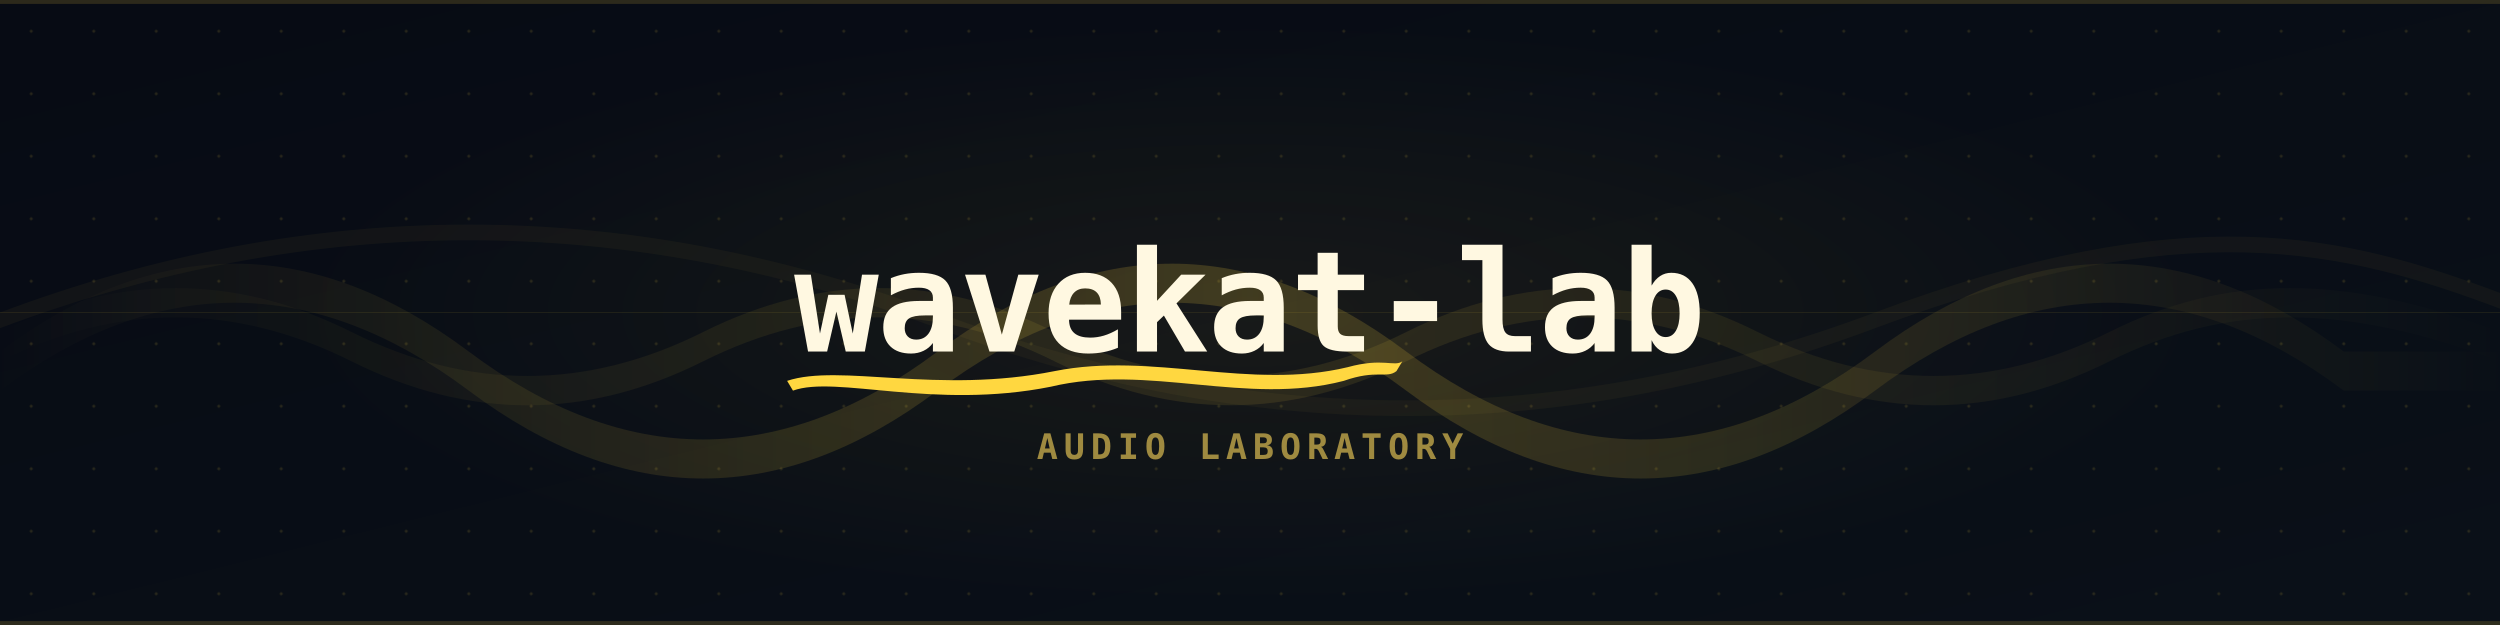
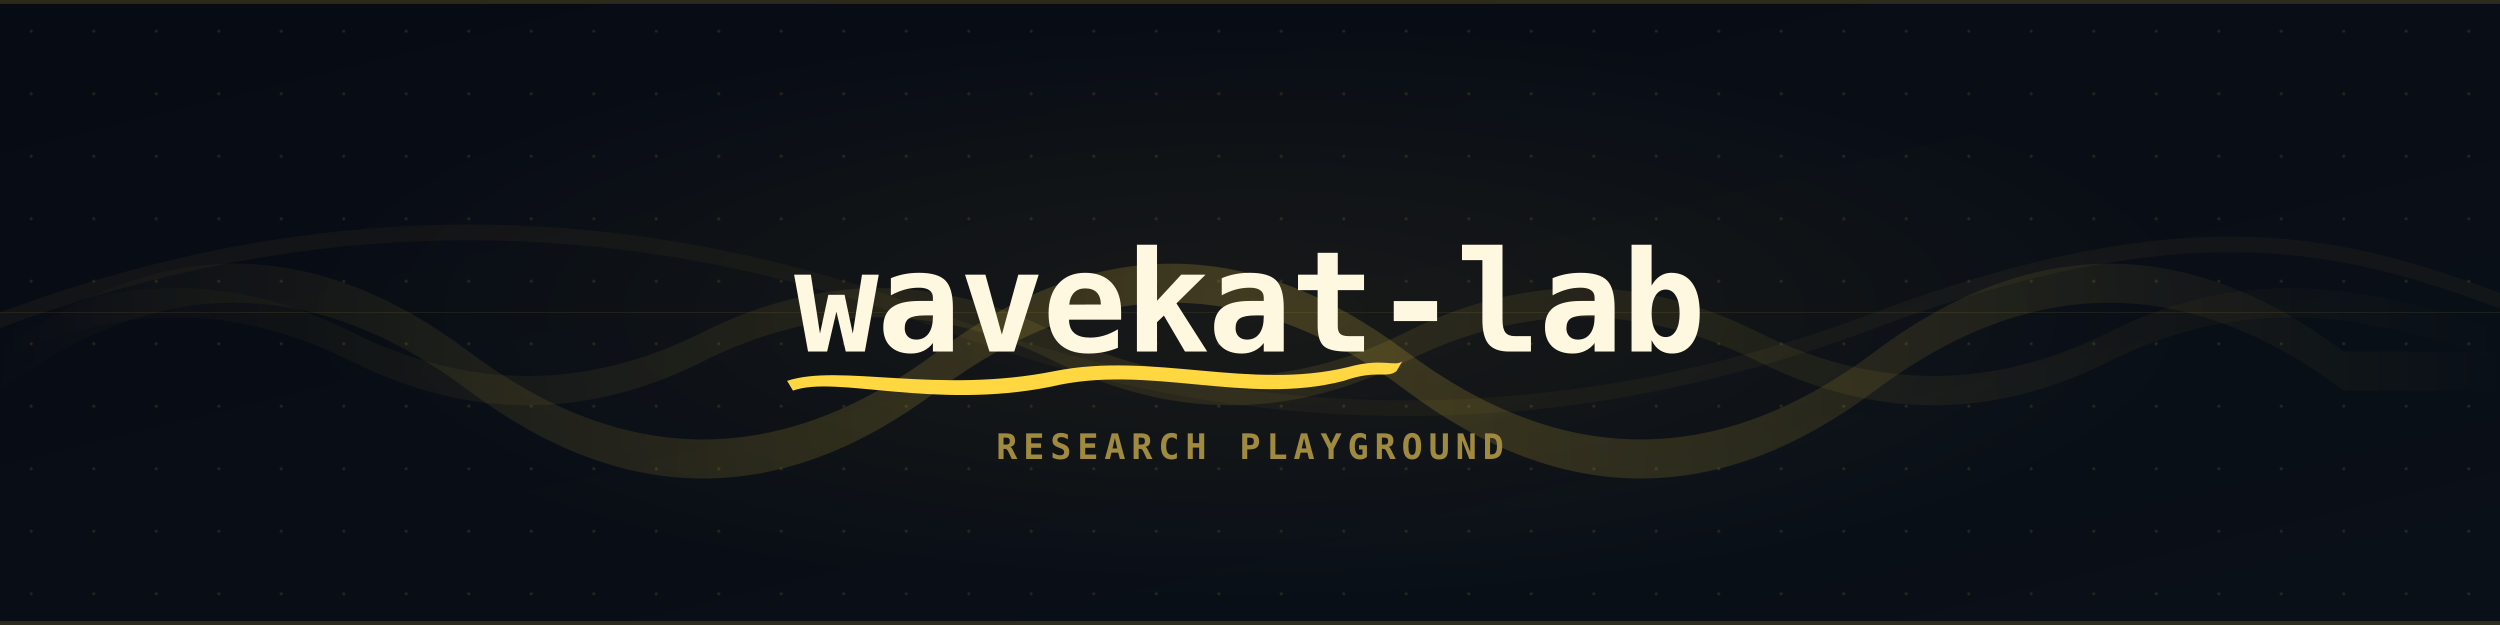
<svg xmlns="http://www.w3.org/2000/svg" viewBox="0 0 1280 320" width="1280" height="320">
  <defs>
    <linearGradient id="bg" x1="0%" y1="0%" x2="100%" y2="100%">
      <stop offset="0%" stop-color="#070b14" />
      <stop offset="100%" stop-color="#0a1018" />
    </linearGradient>
    <linearGradient id="wave1" x1="0%" y1="0%" x2="100%" y2="0%">
      <stop offset="0%" stop-color="#ffd740" stop-opacity="0" />
      <stop offset="30%" stop-color="#ffd740" stop-opacity="0.12" />
      <stop offset="50%" stop-color="#ffd740" stop-opacity="0.18" />
      <stop offset="70%" stop-color="#ffd740" stop-opacity="0.12" />
      <stop offset="100%" stop-color="#ffd740" stop-opacity="0" />
    </linearGradient>
    <linearGradient id="wave2" x1="0%" y1="0%" x2="100%" y2="0%">
      <stop offset="0%" stop-color="#ffd740" stop-opacity="0" />
      <stop offset="25%" stop-color="#ffd740" stop-opacity="0.06" />
      <stop offset="50%" stop-color="#ffd740" stop-opacity="0.10" />
      <stop offset="75%" stop-color="#ffd740" stop-opacity="0.06" />
      <stop offset="100%" stop-color="#ffd740" stop-opacity="0" />
    </linearGradient>
    <radialGradient id="glow" cx="50%" cy="50%" r="50%">
      <stop offset="0%" stop-color="#ffd740" stop-opacity="0.06" />
      <stop offset="100%" stop-color="#ffd740" stop-opacity="0" />
    </radialGradient>
    <pattern id="dots" width="32" height="32" patternUnits="userSpaceOnUse">
      <circle cx="16" cy="16" r="0.8" fill="#ffd740" opacity="0.12" />
    </pattern>
  </defs>
  <rect width="1280" height="320" fill="url(#bg)" />
  <rect width="1280" height="320" fill="url(#dots)" />
  <ellipse cx="640" cy="160" rx="500" ry="150" fill="url(#glow)" />
  <path d="M 0 180 C 80 120, 160 120, 240 180 C 320 240, 400 240, 480 180 C 560 120, 640 120, 720 180 C 800 240, 880 240, 960 180 C 1040 120, 1120 120, 1200 180 L 1280 180 L 1280 200 L 1200 200 C 1120 140, 1040 140, 960 200 C 880 260, 800 260, 720 200 C 640 140, 560 140, 480 200 C 400 260, 320 260, 240 200 C 160 140, 80 140, 0 200 Z" fill="url(#wave1)" />
  <path d="M 0 170 C 60 140, 120 140, 180 170 C 240 200, 300 200, 360 170 C 420 140, 480 140, 540 170 C 600 200, 660 200, 720 170 C 780 140, 840 140, 900 170 C 960 200, 1020 200, 1080 170 C 1140 140, 1200 140, 1280 170 L 1280 185 C 1200 155, 1140 155, 1080 185 C 1020 215, 960 215, 900 185 C 840 155, 780 155, 720 185 C 660 215, 600 215, 540 185 C 480 155, 420 155, 360 185 C 300 215, 240 215, 180 185 C 120 155, 60 155, 0 185 Z" fill="url(#wave2)" />
  <path d="M 0 160 C 160 100, 320 100, 480 160 C 640 220, 800 220, 960 160 C 1120 100, 1200 120, 1280 150 L 1280 158 C 1200 128, 1120 108, 960 168 C 800 228, 640 228, 480 168 C 320 108, 160 108, 0 168 Z" fill="#ffd740" opacity="0.04" />
  <line x1="0" y1="160" x2="1280" y2="160" stroke="#ffd740" stroke-width="0.5" opacity="0.08" />
  <text x="640" y="180" text-anchor="middle" font-family="'Menlo','SF Mono','JetBrains Mono','Fira Code','Cascadia Code',monospace" font-size="72" font-weight="700" fill="#fff8e1" letter-spacing="-1">wavekat-lab</text>
  <path d="M 403 195     C 430 186, 480 202, 540 190     C 590 180, 640 200, 690 188     C 708 183, 714 188, 718 185     L 715 190     C 710 194, 705 189, 688 195     C 638 208, 588 186, 538 198     C 478 210, 428 192, 406 200     Z" fill="#ffd740" />
-   <text x="640" y="235" text-anchor="middle" font-family="'Menlo','SF Mono','JetBrains Mono','Fira Code','Cascadia Code',monospace" font-size="18" font-weight="700" fill="#9f8a40" letter-spacing="3">AUDIO LABORATORY</text>
+   <text x="640" y="235" text-anchor="middle" font-family="'Menlo','SF Mono','JetBrains Mono','Fira Code','Cascadia Code',monospace" font-size="18" font-weight="700" fill="#9f8a40" letter-spacing="3">RESEARCH PLAYGROUND</text>
  <rect x="0" y="0" width="1280" height="2" fill="#ffd740" opacity="0.15" />
  <rect x="0" y="318" width="1280" height="2" fill="#ffd740" opacity="0.15" />
</svg>
